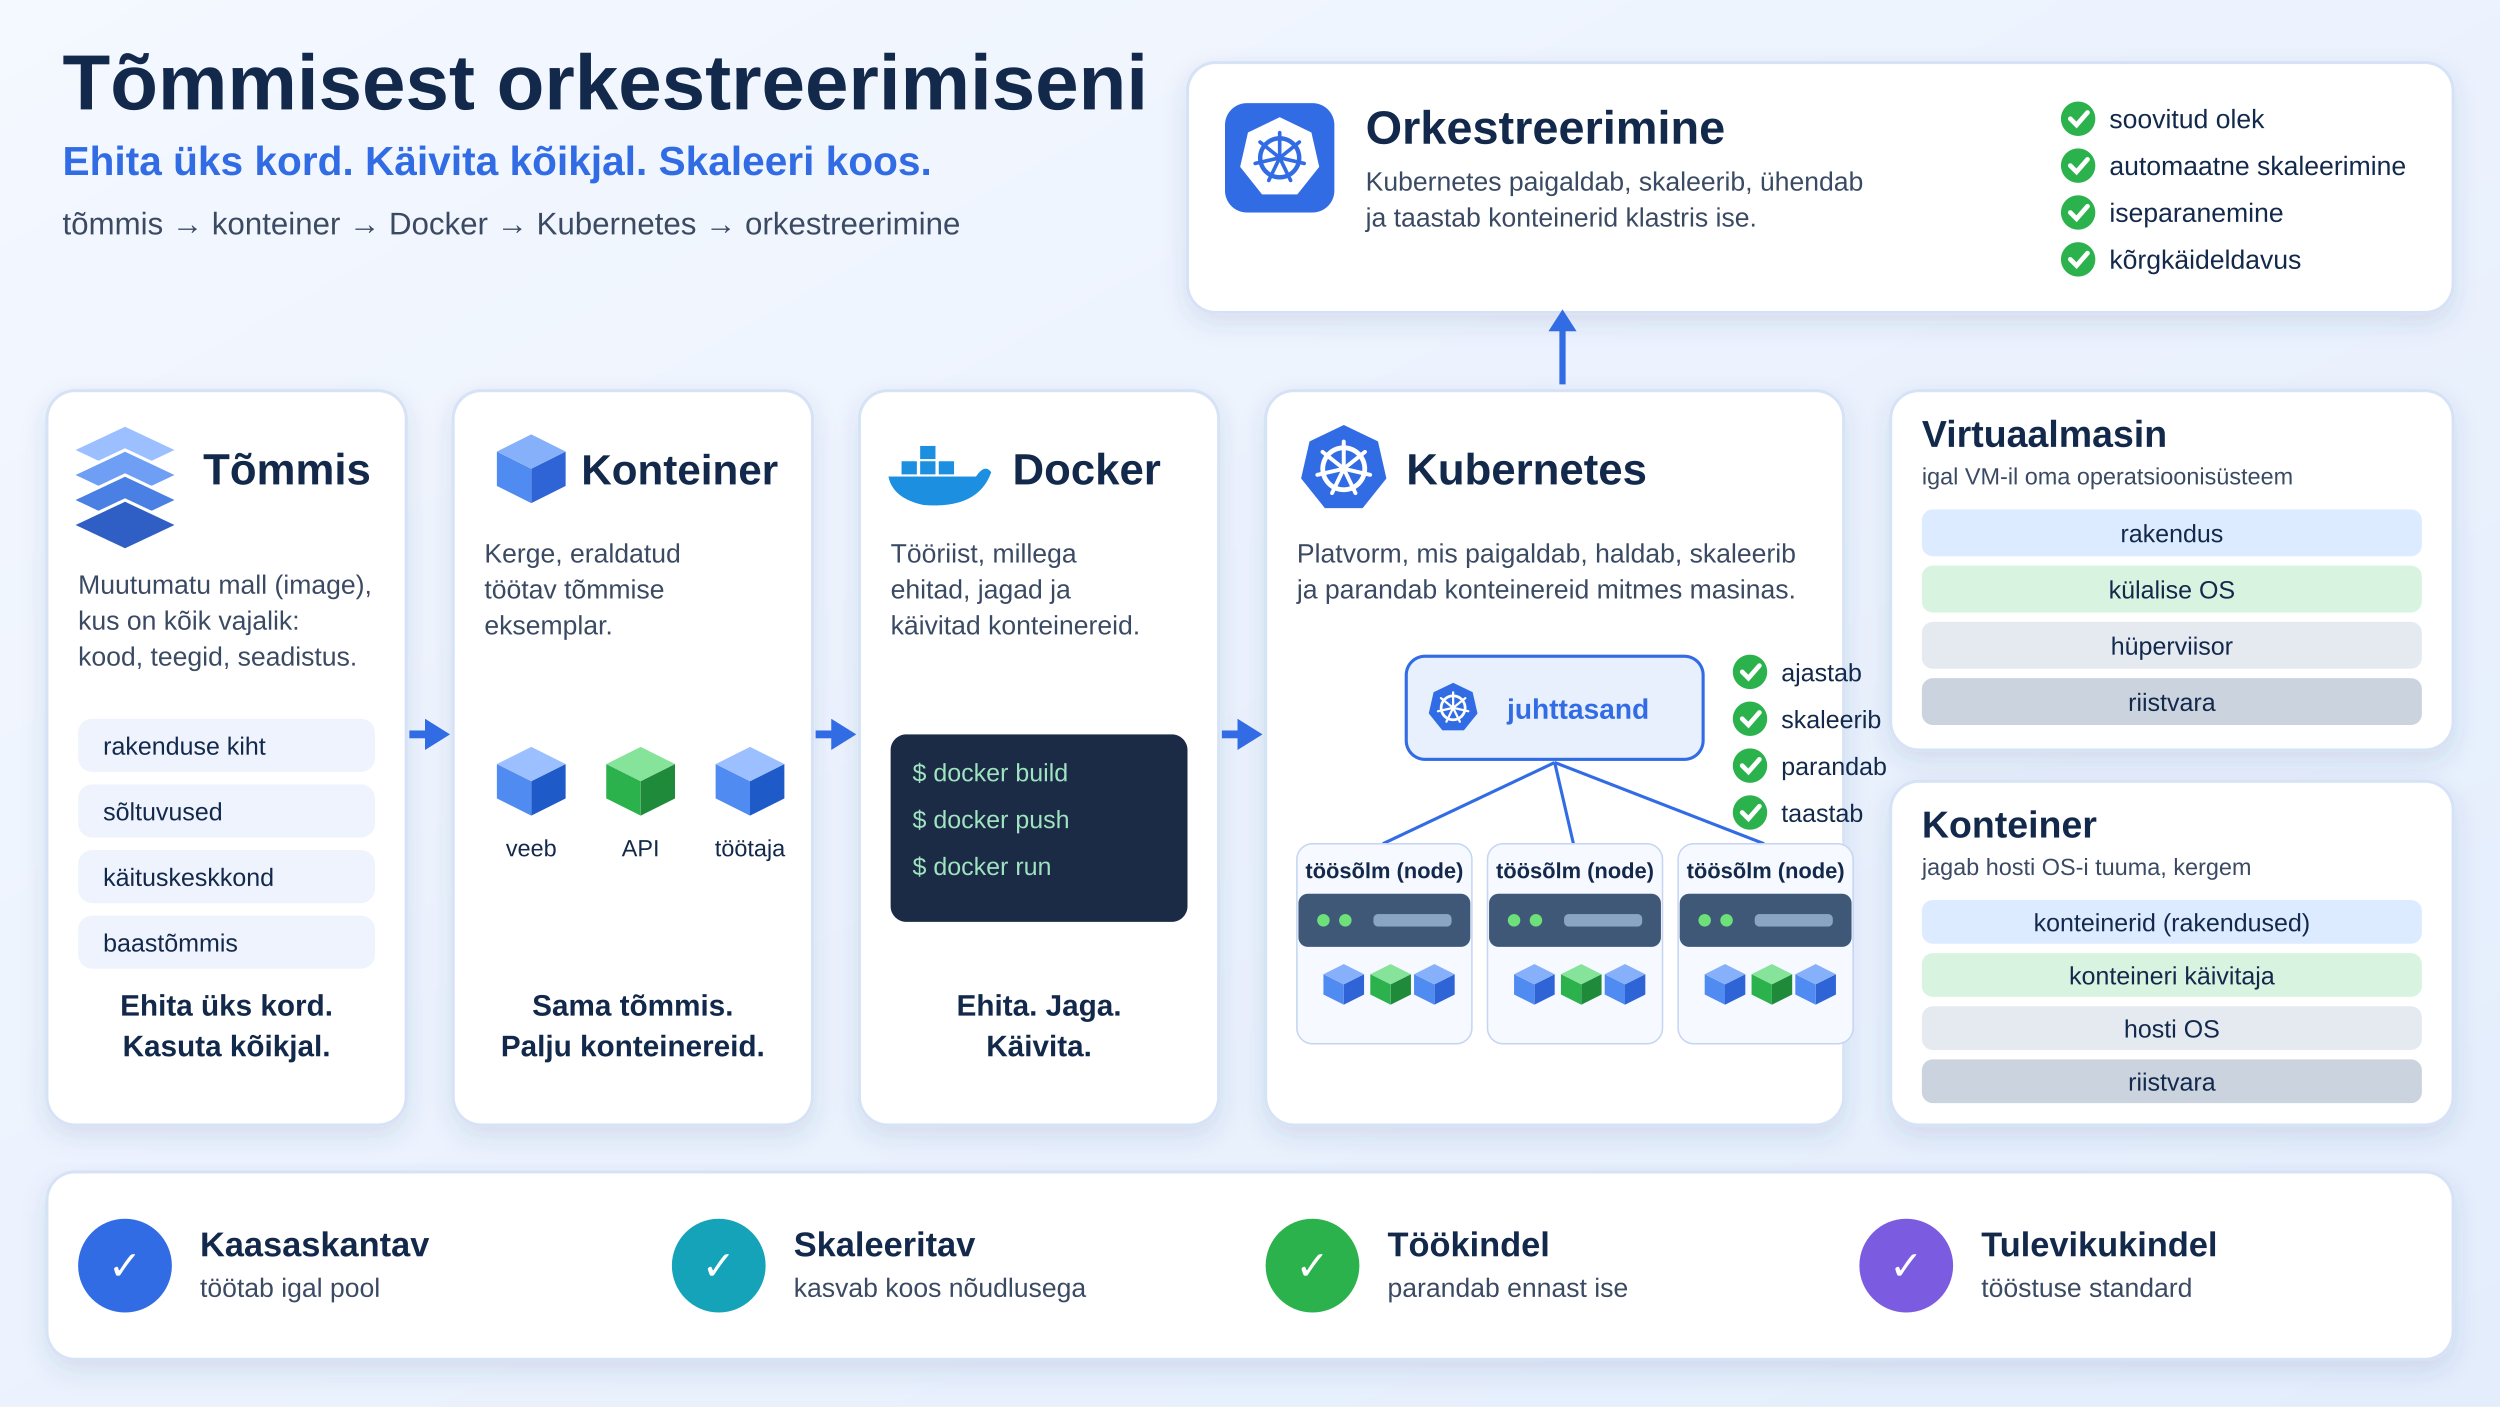
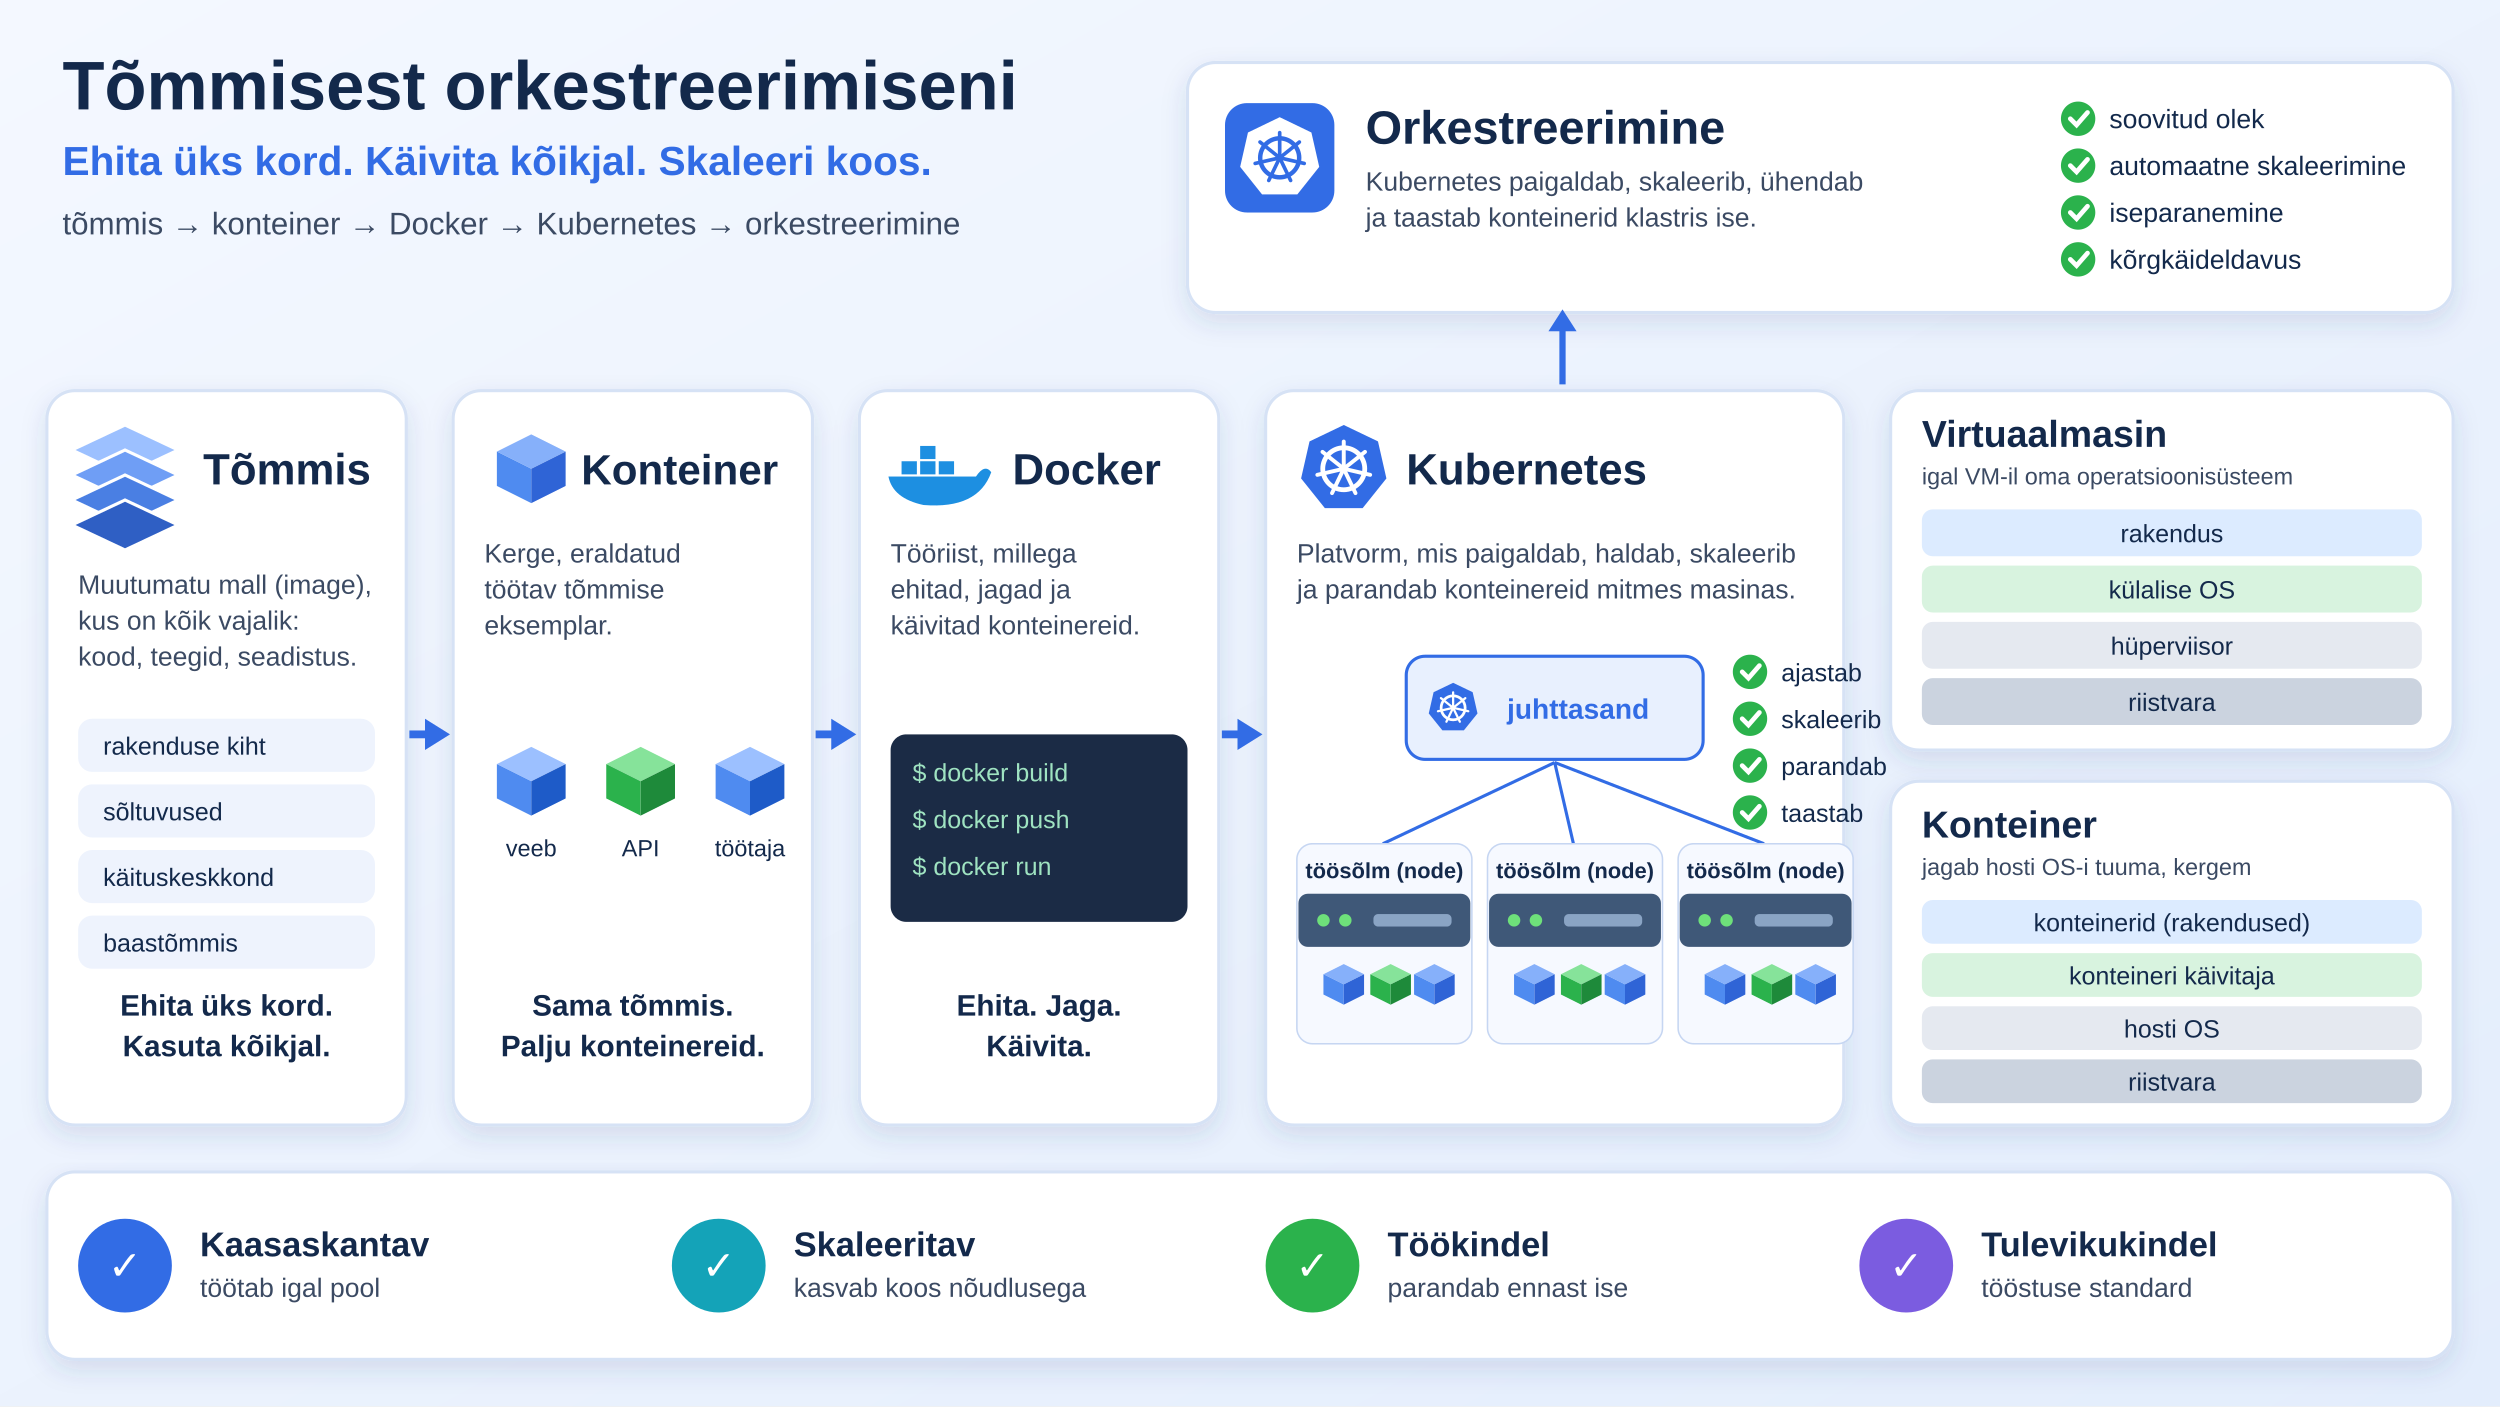
<svg xmlns="http://www.w3.org/2000/svg" viewBox="0 0 1600 900" width="1600" height="900">
  <defs>
    <linearGradient id="bg" x1="0" y1="0" x2="1" y2="1">
      <stop offset="0" stop-color="#F4F8FF" />
      <stop offset="1" stop-color="#E3EDFC" />
    </linearGradient>
    <filter id="sh" x="-10%" y="-10%" width="120%" height="130%">
      <feDropShadow dx="0" dy="6" stdDeviation="8" flood-color="#2A4A80" flood-opacity="0.13" />
    </filter>
  </defs>
  <rect width="1600" height="900" fill="url(#bg)" />
-   <text x="40" y="70" style="font-family:'Segoe UI',Arial,sans-serif;font-size:50px;font-weight:800;fill:#13294B;text-anchor:start">Tõmmisest orkestreerimiseni</text>
+   <text x="40" y="70" style="font-family:'Segoe UI',Arial,sans-serif;font-size:44px;font-weight:800;fill:#13294B;text-anchor:start">Tõmmisest orkestreerimiseni</text>
  <text x="40" y="112" style="font-family:'Segoe UI',Arial,sans-serif;font-size:26px;font-weight:600;fill:#326CE5;text-anchor:start">Ehita üks kord. Käivita kõikjal. Skaleeri koos.</text>
  <text x="40" y="150" style="font-family:'Segoe UI',Arial,sans-serif;font-size:20px;font-weight:500;fill:#3B4A63;text-anchor:start">tõmmis  →  konteiner  →  Docker  →  Kubernetes  →  orkestreerimine</text>
  <rect x="760" y="40" width="810" height="160" rx="18" fill="#FFFFFF" stroke="#D6E2F5" stroke-width="2" filter="url(#sh)" />
  <rect x="784" y="66" width="70" height="70" rx="14" fill="#326CE5" />
  <polygon points="819.0,75.0 839.3,84.8 844.3,106.8 830.3,124.4 807.7,124.4 793.7,106.8 798.7,84.8" fill="#FFFFFF" />
  <circle cx="819" cy="101" r="12.48" fill="none" stroke="#326CE5" stroke-width="2.86" />
  <circle cx="819" cy="101" r="2.6" fill="#326CE5" />
  <line x1="819" y1="101" x2="819.0" y2="84.9" stroke="#326CE5" stroke-width="2.34" stroke-linecap="round" />
  <line x1="819" y1="101" x2="831.6" y2="90.9" stroke="#326CE5" stroke-width="2.34" stroke-linecap="round" />
  <line x1="819" y1="101" x2="834.7" y2="104.6" stroke="#326CE5" stroke-width="2.34" stroke-linecap="round" />
  <line x1="819" y1="101" x2="826.0" y2="115.5" stroke="#326CE5" stroke-width="2.34" stroke-linecap="round" />
  <line x1="819" y1="101" x2="812.0" y2="115.5" stroke="#326CE5" stroke-width="2.34" stroke-linecap="round" />
  <line x1="819" y1="101" x2="803.3" y2="104.6" stroke="#326CE5" stroke-width="2.34" stroke-linecap="round" />
  <line x1="819" y1="101" x2="806.4" y2="90.9" stroke="#326CE5" stroke-width="2.34" stroke-linecap="round" />
  <text x="874" y="92" style="font-family:'Segoe UI',Arial,sans-serif;font-size:30px;font-weight:800;fill:#13294B;text-anchor:start">Orkestreerimine</text>
  <text x="874" y="122" style="font-family:'Segoe UI',Arial,sans-serif;font-size:17px;font-weight:400;fill:#3B4A63;text-anchor:start">Kubernetes paigaldab, skaleerib, ühendab</text>
  <text x="874" y="145" style="font-family:'Segoe UI',Arial,sans-serif;font-size:17px;font-weight:400;fill:#3B4A63;text-anchor:start">ja taastab konteinerid klastris ise.</text>
  <circle cx="1330" cy="76" r="11" fill="#2BB24C" />
  <path d="M1325 76 l4 4 l7 -8" stroke="#FFF" stroke-width="3" fill="none" stroke-linecap="round" />
  <text x="1350" y="82" style="font-family:'Segoe UI',Arial,sans-serif;font-size:17px;font-weight:500;fill:#13294B;text-anchor:start">soovitud olek</text>
  <circle cx="1330" cy="106" r="11" fill="#2BB24C" />
  <path d="M1325 106 l4 4 l7 -8" stroke="#FFF" stroke-width="3" fill="none" stroke-linecap="round" />
  <text x="1350" y="112" style="font-family:'Segoe UI',Arial,sans-serif;font-size:17px;font-weight:500;fill:#13294B;text-anchor:start">automaatne skaleerimine</text>
  <circle cx="1330" cy="136" r="11" fill="#2BB24C" />
  <path d="M1325 136 l4 4 l7 -8" stroke="#FFF" stroke-width="3" fill="none" stroke-linecap="round" />
  <text x="1350" y="142" style="font-family:'Segoe UI',Arial,sans-serif;font-size:17px;font-weight:500;fill:#13294B;text-anchor:start">iseparanemine</text>
  <circle cx="1330" cy="166" r="11" fill="#2BB24C" />
  <path d="M1325 166 l4 4 l7 -8" stroke="#FFF" stroke-width="3" fill="none" stroke-linecap="round" />
  <text x="1350" y="172" style="font-family:'Segoe UI',Arial,sans-serif;font-size:17px;font-weight:500;fill:#13294B;text-anchor:start">kõrgkäideldavus</text>
  <path d="M1000 202 L1000 246" stroke="#326CE5" stroke-width="4" />
  <path d="M1000 198 l-9 14 h18 z" fill="#326CE5" />
  <rect x="30" y="250" width="230" height="470" rx="18" fill="#FFFFFF" stroke="#D6E2F5" stroke-width="2" filter="url(#sh)" />
  <rect x="290" y="250" width="230" height="470" rx="18" fill="#FFFFFF" stroke="#D6E2F5" stroke-width="2" filter="url(#sh)" />
  <rect x="550" y="250" width="230" height="470" rx="18" fill="#FFFFFF" stroke="#D6E2F5" stroke-width="2" filter="url(#sh)" />
  <rect x="810" y="250" width="370" height="470" rx="18" fill="#FFFFFF" stroke="#D6E2F5" stroke-width="2" filter="url(#sh)" />
  <path d="M80 272 L114 288 L80 304 L46 288 z" fill="#9CC0FF" stroke="#FFF" stroke-width="2" />
  <path d="M80 288 L114 304 L80 320 L46 304 z" fill="#6F9EF5" stroke="#FFF" stroke-width="2" />
  <path d="M80 304 L114 320 L80 336 L46 320 z" fill="#4A7FE3" stroke="#FFF" stroke-width="2" />
  <path d="M80 320 L114 336 L80 352 L46 336 z" fill="#2F5FC4" stroke="#FFF" stroke-width="2" />
  <text x="130" y="310" style="font-family:'Segoe UI',Arial,sans-serif;font-size:28px;font-weight:800;fill:#13294B;text-anchor:start">Tõmmis</text>
  <text x="50" y="380" style="font-family:'Segoe UI',Arial,sans-serif;font-size:17px;font-weight:400;fill:#3B4A63;text-anchor:start">Muutumatu mall (image),</text>
  <text x="50" y="403" style="font-family:'Segoe UI',Arial,sans-serif;font-size:17px;font-weight:400;fill:#3B4A63;text-anchor:start">kus on kõik vajalik:</text>
  <text x="50" y="426" style="font-family:'Segoe UI',Arial,sans-serif;font-size:17px;font-weight:400;fill:#3B4A63;text-anchor:start">kood, teegid, seadistus.</text>
  <rect x="50" y="460" width="190" height="34" rx="9" fill="#EEF3FD" />
  <text x="66" y="483" style="font-family:'Segoe UI',Arial,sans-serif;font-size:16px;font-weight:500;fill:#13294B;text-anchor:start">rakenduse kiht</text>
  <rect x="50" y="502" width="190" height="34" rx="9" fill="#EEF3FD" />
  <text x="66" y="525" style="font-family:'Segoe UI',Arial,sans-serif;font-size:16px;font-weight:500;fill:#13294B;text-anchor:start">sõltuvused</text>
  <rect x="50" y="544" width="190" height="34" rx="9" fill="#EEF3FD" />
  <text x="66" y="567" style="font-family:'Segoe UI',Arial,sans-serif;font-size:16px;font-weight:500;fill:#13294B;text-anchor:start">käituskeskkond</text>
  <rect x="50" y="586" width="190" height="34" rx="9" fill="#EEF3FD" />
  <text x="66" y="609" style="font-family:'Segoe UI',Arial,sans-serif;font-size:16px;font-weight:500;fill:#13294B;text-anchor:start">baastõmmis</text>
  <text x="145" y="650" style="font-family:'Segoe UI',Arial,sans-serif;font-size:19px;font-weight:700;fill:#13294B;text-anchor:middle">Ehita üks kord.</text>
  <text x="145" y="676" style="font-family:'Segoe UI',Arial,sans-serif;font-size:19px;font-weight:700;fill:#13294B;text-anchor:middle">Kasuta kõikjal.</text>
  <path d="M340 278 L362 289.0 L340 300 L318 289.0 z" fill="#86B0FA" />
  <path d="M318 289.0 L340 300 L340 322 L318 311.0 z" fill="#4F8BF0" />
  <path d="M362 289.0 L340 300 L340 322 L362 311.0 z" fill="#2F64D6" />
  <text x="372" y="310" style="font-family:'Segoe UI',Arial,sans-serif;font-size:27px;font-weight:800;fill:#13294B;text-anchor:start">Konteiner</text>
  <text x="310" y="360" style="font-family:'Segoe UI',Arial,sans-serif;font-size:17px;font-weight:400;fill:#3B4A63;text-anchor:start">Kerge, eraldatud</text>
  <text x="310" y="383" style="font-family:'Segoe UI',Arial,sans-serif;font-size:17px;font-weight:400;fill:#3B4A63;text-anchor:start">töötav tõmmise</text>
  <text x="310" y="406" style="font-family:'Segoe UI',Arial,sans-serif;font-size:17px;font-weight:400;fill:#3B4A63;text-anchor:start">eksemplar.</text>
  <path d="M340 478 L362 489.0 L340 500 L318 489.0 z" fill="#9CC0FF" />
  <path d="M318 489.0 L340 500 L340 522 L318 511.0 z" fill="#4F8BF0" />
  <path d="M362 489.0 L340 500 L340 522 L362 511.0 z" fill="#1E5BC8" />
  <text x="340" y="548" style="font-family:'Segoe UI',Arial,sans-serif;font-size:15px;font-weight:500;fill:#13294B;text-anchor:middle">veeb</text>
  <path d="M410 478 L432 489.0 L410 500 L388 489.0 z" fill="#86E39A" />
  <path d="M388 489.0 L410 500 L410 522 L388 511.0 z" fill="#2BB24C" />
  <path d="M432 489.0 L410 500 L410 522 L432 511.0 z" fill="#1E8A3A" />
  <text x="410" y="548" style="font-family:'Segoe UI',Arial,sans-serif;font-size:15px;font-weight:500;fill:#13294B;text-anchor:middle">API</text>
  <path d="M480 478 L502 489.0 L480 500 L458 489.0 z" fill="#9CC0FF" />
  <path d="M458 489.0 L480 500 L480 522 L458 511.0 z" fill="#4F8BF0" />
  <path d="M502 489.0 L480 500 L480 522 L502 511.0 z" fill="#1E5BC8" />
  <text x="480" y="548" style="font-family:'Segoe UI',Arial,sans-serif;font-size:15px;font-weight:500;fill:#13294B;text-anchor:middle">töötaja</text>
  <text x="405" y="650" style="font-family:'Segoe UI',Arial,sans-serif;font-size:19px;font-weight:700;fill:#13294B;text-anchor:middle">Sama tõmmis.</text>
  <text x="405" y="676" style="font-family:'Segoe UI',Arial,sans-serif;font-size:19px;font-weight:700;fill:#13294B;text-anchor:middle">Palju konteinereid.</text>
  <rect x="577.0" y="295.2" width="9.8" height="8.4" fill="#1D8FE1" />
  <rect x="588.9" y="295.2" width="9.8" height="8.4" fill="#1D8FE1" />
  <rect x="600.8" y="295.2" width="9.8" height="8.4" fill="#1D8FE1" />
  <rect x="588.9" y="285.4" width="9.8" height="8.4" fill="#1D8FE1" />
  <path d="M568.6 305 H624.6 Q630.2 296.6 634.4 302.2 Q626.0 326.0 591.0 323.2 Q571.4 319.0 568.6 305 z" fill="#1D8FE1" />
  <text x="648" y="310" style="font-family:'Segoe UI',Arial,sans-serif;font-size:28px;font-weight:800;fill:#13294B;text-anchor:start">Docker</text>
  <text x="570" y="360" style="font-family:'Segoe UI',Arial,sans-serif;font-size:17px;font-weight:400;fill:#3B4A63;text-anchor:start">Tööriist, millega</text>
  <text x="570" y="383" style="font-family:'Segoe UI',Arial,sans-serif;font-size:17px;font-weight:400;fill:#3B4A63;text-anchor:start">ehitad, jagad ja</text>
  <text x="570" y="406" style="font-family:'Segoe UI',Arial,sans-serif;font-size:17px;font-weight:400;fill:#3B4A63;text-anchor:start">käivitad konteinereid.</text>
  <rect x="570" y="470" width="190" height="120" rx="10" fill="#1B2B45" />
  <text x="584" y="500" style="font-family:'Segoe UI',Arial,sans-serif;font-size:16px;font-weight:500;fill:#9FE3C1;text-anchor:start">$ docker build</text>
  <text x="584" y="530" style="font-family:'Segoe UI',Arial,sans-serif;font-size:16px;font-weight:500;fill:#9FE3C1;text-anchor:start">$ docker push</text>
  <text x="584" y="560" style="font-family:'Segoe UI',Arial,sans-serif;font-size:16px;font-weight:500;fill:#9FE3C1;text-anchor:start">$ docker run</text>
  <text x="665" y="650" style="font-family:'Segoe UI',Arial,sans-serif;font-size:19px;font-weight:700;fill:#13294B;text-anchor:middle">Ehita. Jaga.</text>
  <text x="665" y="676" style="font-family:'Segoe UI',Arial,sans-serif;font-size:19px;font-weight:700;fill:#13294B;text-anchor:middle">Käivita.</text>
  <polygon points="860.0,272.0 881.9,282.5 887.3,306.2 872.1,325.2 847.9,325.2 832.7,306.2 838.1,282.5" fill="#326CE5" />
  <circle cx="860" cy="300" r="13.44" fill="none" stroke="#FFF" stroke-width="3.08" />
  <circle cx="860" cy="300" r="2.8" fill="#FFF" />
  <line x1="860" y1="300" x2="860.0" y2="282.6" stroke="#FFF" stroke-width="2.52" stroke-linecap="round" />
  <line x1="860" y1="300" x2="873.6" y2="289.2" stroke="#FFF" stroke-width="2.52" stroke-linecap="round" />
  <line x1="860" y1="300" x2="876.9" y2="303.9" stroke="#FFF" stroke-width="2.52" stroke-linecap="round" />
  <line x1="860" y1="300" x2="867.5" y2="315.6" stroke="#FFF" stroke-width="2.52" stroke-linecap="round" />
  <line x1="860" y1="300" x2="852.5" y2="315.6" stroke="#FFF" stroke-width="2.52" stroke-linecap="round" />
  <line x1="860" y1="300" x2="843.1" y2="303.9" stroke="#FFF" stroke-width="2.52" stroke-linecap="round" />
  <line x1="860" y1="300" x2="846.4" y2="289.2" stroke="#FFF" stroke-width="2.52" stroke-linecap="round" />
  <text x="900" y="310" style="font-family:'Segoe UI',Arial,sans-serif;font-size:28px;font-weight:800;fill:#13294B;text-anchor:start">Kubernetes</text>
  <text x="830" y="360" style="font-family:'Segoe UI',Arial,sans-serif;font-size:17px;font-weight:400;fill:#3B4A63;text-anchor:start">Platvorm, mis paigaldab, haldab, skaleerib</text>
  <text x="830" y="383" style="font-family:'Segoe UI',Arial,sans-serif;font-size:17px;font-weight:400;fill:#3B4A63;text-anchor:start">ja parandab konteinereid mitmes masinas.</text>
  <rect x="900" y="420" width="190" height="66" rx="12" fill="#E8F0FE" stroke="#326CE5" stroke-width="2" />
  <polygon points="930.0,437.0 942.5,443.0 945.6,456.6 936.9,467.4 923.1,467.4 914.4,456.6 917.5,443.0" fill="#326CE5" />
  <circle cx="930" cy="453" r="7.68" fill="none" stroke="#FFF" stroke-width="1.76" />
  <circle cx="930" cy="453" r="1.6" fill="#FFF" />
  <line x1="930" y1="453" x2="930.0" y2="443.1" stroke="#FFF" stroke-width="1.44" stroke-linecap="round" />
  <line x1="930" y1="453" x2="937.8" y2="446.8" stroke="#FFF" stroke-width="1.44" stroke-linecap="round" />
  <line x1="930" y1="453" x2="939.7" y2="455.2" stroke="#FFF" stroke-width="1.44" stroke-linecap="round" />
  <line x1="930" y1="453" x2="934.3" y2="461.9" stroke="#FFF" stroke-width="1.44" stroke-linecap="round" />
  <line x1="930" y1="453" x2="925.7" y2="461.9" stroke="#FFF" stroke-width="1.44" stroke-linecap="round" />
  <line x1="930" y1="453" x2="920.3" y2="455.2" stroke="#FFF" stroke-width="1.44" stroke-linecap="round" />
  <line x1="930" y1="453" x2="922.2" y2="446.8" stroke="#FFF" stroke-width="1.44" stroke-linecap="round" />
  <text x="1010" y="460" style="font-family:'Segoe UI',Arial,sans-serif;font-size:18px;font-weight:700;fill:#326CE5;text-anchor:middle">juhttasand</text>
  <path d="M995 488 L885 540" stroke="#326CE5" stroke-width="2" fill="none" />
  <rect x="830" y="540" width="112" height="128" rx="10" fill="#F6F9FF" stroke="#C6D6F2" />
  <text x="886" y="562" style="font-family:'Segoe UI',Arial,sans-serif;font-size:14px;font-weight:700;fill:#13294B;text-anchor:middle">töösõlm (node)</text>
  <rect x="831" y="572" width="110" height="34" rx="6" fill="#3F5878" />
  <circle cx="847" cy="589" r="4" fill="#6EE07A" />
  <circle cx="861" cy="589" r="4" fill="#6EE07A" />
  <rect x="879" y="585" width="50" height="8" rx="3" fill="#8AA4C4" />
  <path d="M860 617 L873 623.5 L860 630 L847 623.5 z" fill="#86B0FA" />
  <path d="M847 623.5 L860 630 L860 643 L847 636.5 z" fill="#4F8BF0" />
  <path d="M873 623.5 L860 630 L860 643 L873 636.5 z" fill="#2F64D6" />
  <path d="M890 617 L903 623.5 L890 630 L877 623.5 z" fill="#86E39A" />
  <path d="M877 623.5 L890 630 L890 643 L877 636.5 z" fill="#2BB24C" />
  <path d="M903 623.5 L890 630 L890 643 L903 636.5 z" fill="#1E8A3A" />
  <path d="M918 617 L931 623.5 L918 630 L905 623.5 z" fill="#86B0FA" />
  <path d="M905 623.5 L918 630 L918 643 L905 636.5 z" fill="#4F8BF0" />
  <path d="M931 623.5 L918 630 L918 643 L931 636.5 z" fill="#2F64D6" />
  <path d="M995 488 L1007 540" stroke="#326CE5" stroke-width="2" fill="none" />
  <rect x="952" y="540" width="112" height="128" rx="10" fill="#F6F9FF" stroke="#C6D6F2" />
  <text x="1008" y="562" style="font-family:'Segoe UI',Arial,sans-serif;font-size:14px;font-weight:700;fill:#13294B;text-anchor:middle">töösõlm (node)</text>
  <rect x="953" y="572" width="110" height="34" rx="6" fill="#3F5878" />
  <circle cx="969" cy="589" r="4" fill="#6EE07A" />
  <circle cx="983" cy="589" r="4" fill="#6EE07A" />
  <rect x="1001" y="585" width="50" height="8" rx="3" fill="#8AA4C4" />
  <path d="M982 617 L995 623.5 L982 630 L969 623.5 z" fill="#86B0FA" />
  <path d="M969 623.5 L982 630 L982 643 L969 636.5 z" fill="#4F8BF0" />
  <path d="M995 623.5 L982 630 L982 643 L995 636.5 z" fill="#2F64D6" />
  <path d="M1012 617 L1025 623.5 L1012 630 L999 623.5 z" fill="#86E39A" />
  <path d="M999 623.5 L1012 630 L1012 643 L999 636.5 z" fill="#2BB24C" />
  <path d="M1025 623.5 L1012 630 L1012 643 L1025 636.5 z" fill="#1E8A3A" />
  <path d="M1040 617 L1053 623.5 L1040 630 L1027 623.5 z" fill="#86B0FA" />
  <path d="M1027 623.5 L1040 630 L1040 643 L1027 636.5 z" fill="#4F8BF0" />
  <path d="M1053 623.5 L1040 630 L1040 643 L1053 636.5 z" fill="#2F64D6" />
  <path d="M995 488 L1129 540" stroke="#326CE5" stroke-width="2" fill="none" />
  <rect x="1074" y="540" width="112" height="128" rx="10" fill="#F6F9FF" stroke="#C6D6F2" />
  <text x="1130" y="562" style="font-family:'Segoe UI',Arial,sans-serif;font-size:14px;font-weight:700;fill:#13294B;text-anchor:middle">töösõlm (node)</text>
  <rect x="1075" y="572" width="110" height="34" rx="6" fill="#3F5878" />
  <circle cx="1091" cy="589" r="4" fill="#6EE07A" />
  <circle cx="1105" cy="589" r="4" fill="#6EE07A" />
  <rect x="1123" y="585" width="50" height="8" rx="3" fill="#8AA4C4" />
  <path d="M1104 617 L1117 623.5 L1104 630 L1091 623.5 z" fill="#86B0FA" />
  <path d="M1091 623.5 L1104 630 L1104 643 L1091 636.5 z" fill="#4F8BF0" />
  <path d="M1117 623.5 L1104 630 L1104 643 L1117 636.5 z" fill="#2F64D6" />
  <path d="M1134 617 L1147 623.5 L1134 630 L1121 623.5 z" fill="#86E39A" />
  <path d="M1121 623.5 L1134 630 L1134 643 L1121 636.5 z" fill="#2BB24C" />
  <path d="M1147 623.5 L1134 630 L1134 643 L1147 636.5 z" fill="#1E8A3A" />
  <path d="M1162 617 L1175 623.5 L1162 630 L1149 623.5 z" fill="#86B0FA" />
  <path d="M1149 623.5 L1162 630 L1162 643 L1149 636.5 z" fill="#4F8BF0" />
  <path d="M1175 623.5 L1162 630 L1162 643 L1175 636.5 z" fill="#2F64D6" />
  <circle cx="1120" cy="430" r="11" fill="#2BB24C" />
  <path d="M1115 430 l4 4 l7 -8" stroke="#FFF" stroke-width="3" fill="none" stroke-linecap="round" />
  <text x="1140" y="436" style="font-family:'Segoe UI',Arial,sans-serif;font-size:16px;font-weight:500;fill:#13294B;text-anchor:start">ajastab</text>
  <circle cx="1120" cy="460" r="11" fill="#2BB24C" />
  <path d="M1115 460 l4 4 l7 -8" stroke="#FFF" stroke-width="3" fill="none" stroke-linecap="round" />
  <text x="1140" y="466" style="font-family:'Segoe UI',Arial,sans-serif;font-size:16px;font-weight:500;fill:#13294B;text-anchor:start">skaleerib</text>
  <circle cx="1120" cy="490" r="11" fill="#2BB24C" />
  <path d="M1115 490 l4 4 l7 -8" stroke="#FFF" stroke-width="3" fill="none" stroke-linecap="round" />
  <text x="1140" y="496" style="font-family:'Segoe UI',Arial,sans-serif;font-size:16px;font-weight:500;fill:#13294B;text-anchor:start">parandab</text>
  <circle cx="1120" cy="520" r="11" fill="#2BB24C" />
  <path d="M1115 520 l4 4 l7 -8" stroke="#FFF" stroke-width="3" fill="none" stroke-linecap="round" />
  <text x="1140" y="526" style="font-family:'Segoe UI',Arial,sans-serif;font-size:16px;font-weight:500;fill:#13294B;text-anchor:start">taastab</text>
  <line x1="262" y1="470" x2="276" y2="470" stroke="#326CE5" stroke-width="5" />
  <path d="M288 470 l-16 -10 v20 z" fill="#326CE5" />
  <line x1="522" y1="470" x2="536" y2="470" stroke="#326CE5" stroke-width="5" />
  <path d="M548 470 l-16 -10 v20 z" fill="#326CE5" />
  <line x1="782" y1="470" x2="796" y2="470" stroke="#326CE5" stroke-width="5" />
  <path d="M808 470 l-16 -10 v20 z" fill="#326CE5" />
  <rect x="1210" y="250" width="360" height="230" rx="18" fill="#FFFFFF" stroke="#D6E2F5" stroke-width="2" filter="url(#sh)" />
  <text x="1230" y="286" style="font-family:'Segoe UI',Arial,sans-serif;font-size:24px;font-weight:800;fill:#13294B;text-anchor:start">Virtuaalmasin</text>
  <text x="1230" y="310" style="font-family:'Segoe UI',Arial,sans-serif;font-size:15px;font-weight:400;fill:#3B4A63;text-anchor:start">igal VM-il oma operatsioonisüsteem</text>
  <rect x="1230" y="326" width="320" height="30" rx="7" fill="#DCEBFF" />
  <text x="1390" y="347" style="font-family:'Segoe UI',Arial,sans-serif;font-size:16px;font-weight:500;fill:#13294B;text-anchor:middle">rakendus</text>
  <rect x="1230" y="362" width="320" height="30" rx="7" fill="#D8F3DF" />
  <text x="1390" y="383" style="font-family:'Segoe UI',Arial,sans-serif;font-size:16px;font-weight:500;fill:#13294B;text-anchor:middle">külalise OS</text>
  <rect x="1230" y="398" width="320" height="30" rx="7" fill="#E5E9F0" />
  <text x="1390" y="419" style="font-family:'Segoe UI',Arial,sans-serif;font-size:16px;font-weight:500;fill:#13294B;text-anchor:middle">hüperviisor</text>
  <rect x="1230" y="434" width="320" height="30" rx="7" fill="#CBD3DF" />
  <text x="1390" y="455" style="font-family:'Segoe UI',Arial,sans-serif;font-size:16px;font-weight:500;fill:#13294B;text-anchor:middle">riistvara</text>
  <rect x="1210" y="500" width="360" height="220" rx="18" fill="#FFFFFF" stroke="#D6E2F5" stroke-width="2" filter="url(#sh)" />
  <text x="1230" y="536" style="font-family:'Segoe UI',Arial,sans-serif;font-size:24px;font-weight:800;fill:#13294B;text-anchor:start">Konteiner</text>
  <text x="1230" y="560" style="font-family:'Segoe UI',Arial,sans-serif;font-size:15px;font-weight:400;fill:#3B4A63;text-anchor:start">jagab hosti OS-i tuuma, kergem</text>
  <rect x="1230" y="576" width="320" height="28" rx="7" fill="#DCEBFF" />
  <text x="1390" y="596" style="font-family:'Segoe UI',Arial,sans-serif;font-size:16px;font-weight:500;fill:#13294B;text-anchor:middle">konteinerid (rakendused)</text>
  <rect x="1230" y="610" width="320" height="28" rx="7" fill="#D8F3DF" />
  <text x="1390" y="630" style="font-family:'Segoe UI',Arial,sans-serif;font-size:16px;font-weight:500;fill:#13294B;text-anchor:middle">konteineri käivitaja</text>
  <rect x="1230" y="644" width="320" height="28" rx="7" fill="#E5E9F0" />
  <text x="1390" y="664" style="font-family:'Segoe UI',Arial,sans-serif;font-size:16px;font-weight:500;fill:#13294B;text-anchor:middle">hosti OS</text>
  <rect x="1230" y="678" width="320" height="28" rx="7" fill="#CBD3DF" />
  <text x="1390" y="698" style="font-family:'Segoe UI',Arial,sans-serif;font-size:16px;font-weight:500;fill:#13294B;text-anchor:middle">riistvara</text>
  <rect x="30" y="750" width="1540" height="120" rx="18" fill="#FFFFFF" stroke="#D6E2F5" stroke-width="2" filter="url(#sh)" />
  <circle cx="80" cy="810" r="30" fill="#326CE5" />
  <text x="80" y="819" style="font-family:'Segoe UI',Arial,sans-serif;font-size:26px;font-weight:800;fill:#FFF;text-anchor:middle">✓</text>
  <text x="128" y="804" style="font-family:'Segoe UI',Arial,sans-serif;font-size:22px;font-weight:800;fill:#13294B;text-anchor:start">Kaasaskantav</text>
  <text x="128" y="830" style="font-family:'Segoe UI',Arial,sans-serif;font-size:17px;font-weight:400;fill:#3B4A63;text-anchor:start">töötab igal pool</text>
  <circle cx="460" cy="810" r="30" fill="#14A3B8" />
  <text x="460" y="819" style="font-family:'Segoe UI',Arial,sans-serif;font-size:26px;font-weight:800;fill:#FFF;text-anchor:middle">✓</text>
  <text x="508" y="804" style="font-family:'Segoe UI',Arial,sans-serif;font-size:22px;font-weight:800;fill:#13294B;text-anchor:start">Skaleeritav</text>
  <text x="508" y="830" style="font-family:'Segoe UI',Arial,sans-serif;font-size:17px;font-weight:400;fill:#3B4A63;text-anchor:start">kasvab koos nõudlusega</text>
  <circle cx="840" cy="810" r="30" fill="#2BB24C" />
  <text x="840" y="819" style="font-family:'Segoe UI',Arial,sans-serif;font-size:26px;font-weight:800;fill:#FFF;text-anchor:middle">✓</text>
  <text x="888" y="804" style="font-family:'Segoe UI',Arial,sans-serif;font-size:22px;font-weight:800;fill:#13294B;text-anchor:start">Töökindel</text>
  <text x="888" y="830" style="font-family:'Segoe UI',Arial,sans-serif;font-size:17px;font-weight:400;fill:#3B4A63;text-anchor:start">parandab ennast ise</text>
  <circle cx="1220" cy="810" r="30" fill="#7B5CE0" />
  <text x="1220" y="819" style="font-family:'Segoe UI',Arial,sans-serif;font-size:26px;font-weight:800;fill:#FFF;text-anchor:middle">✓</text>
  <text x="1268" y="804" style="font-family:'Segoe UI',Arial,sans-serif;font-size:22px;font-weight:800;fill:#13294B;text-anchor:start">Tulevikukindel</text>
  <text x="1268" y="830" style="font-family:'Segoe UI',Arial,sans-serif;font-size:17px;font-weight:400;fill:#3B4A63;text-anchor:start">tööstuse standard</text>
</svg>
